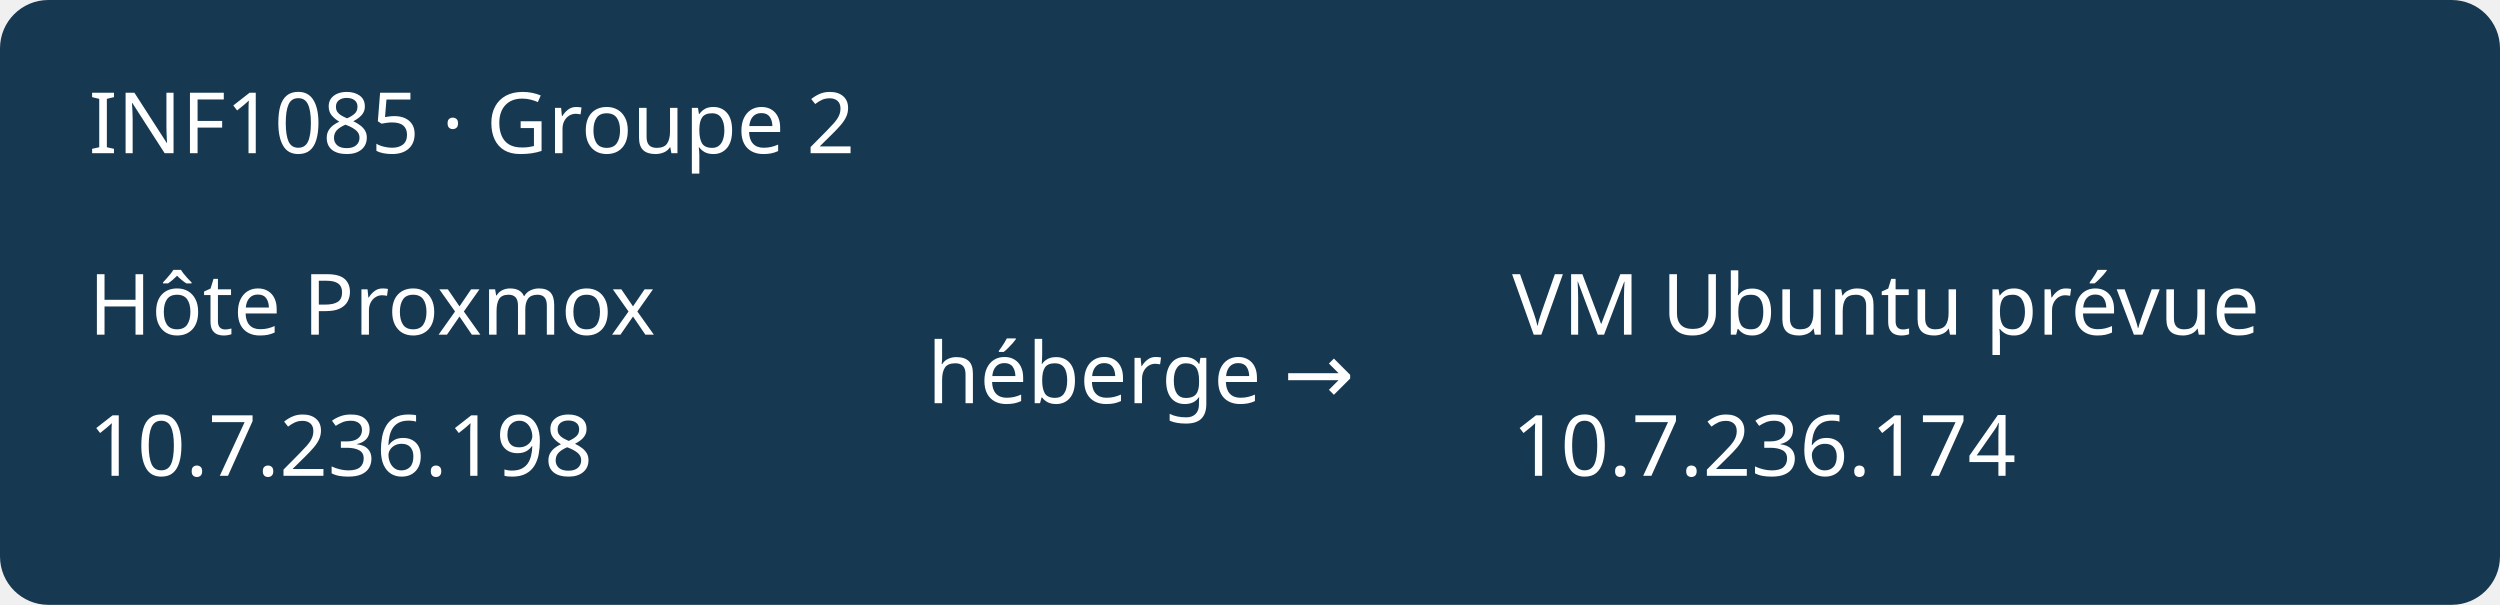
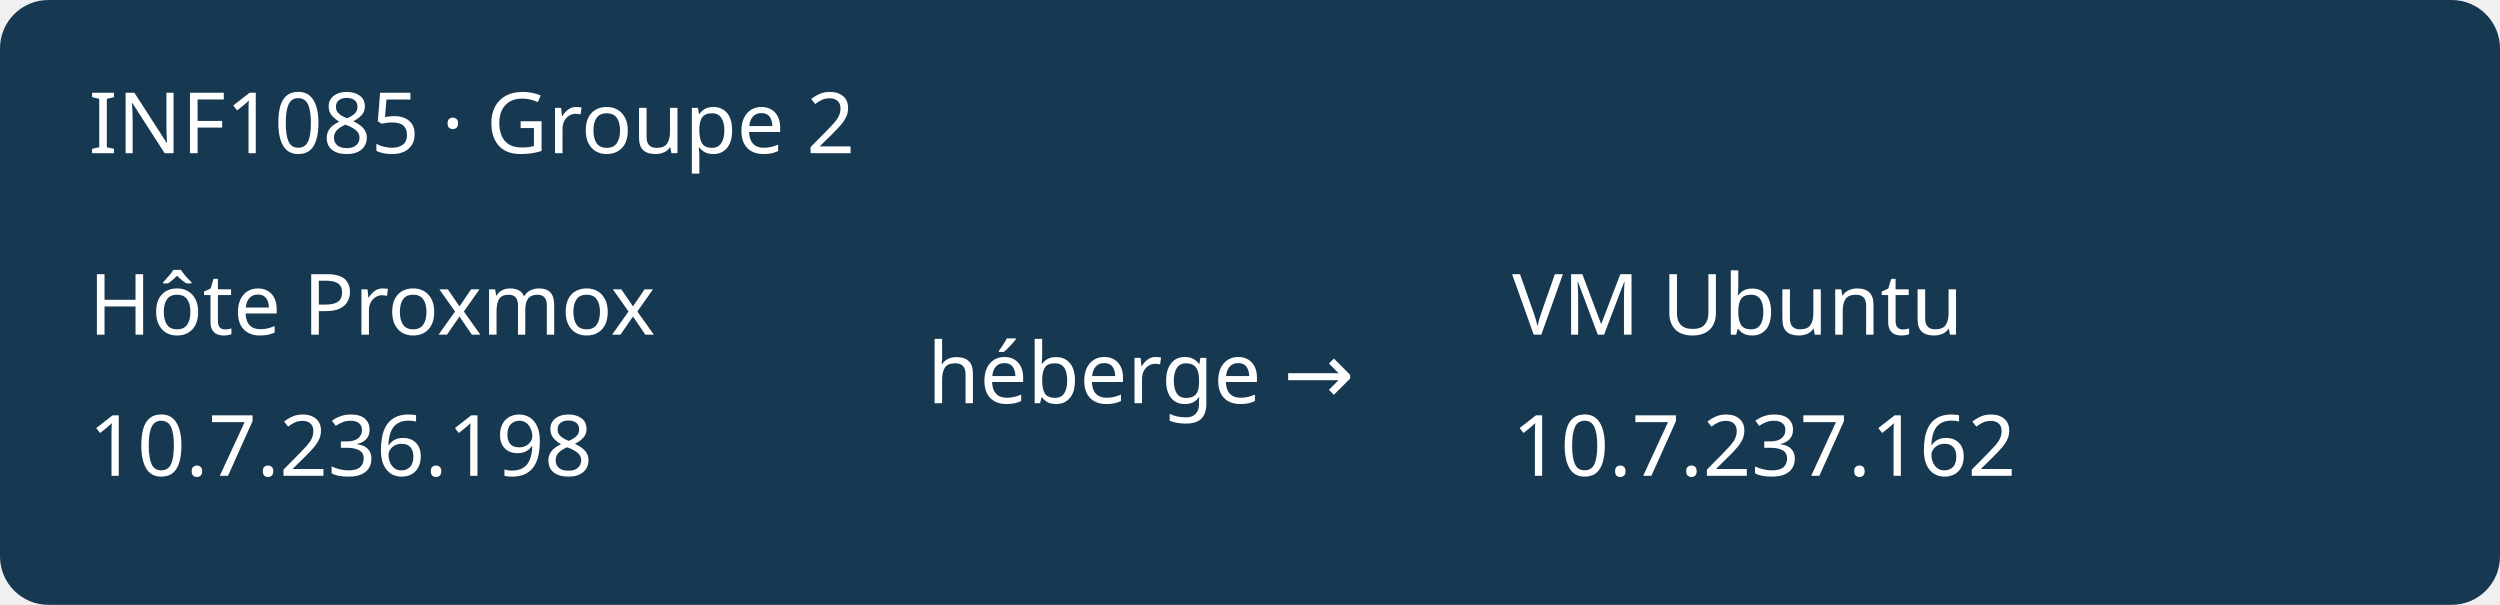
<svg xmlns="http://www.w3.org/2000/svg" viewBox="0 0 620 150">
  <rect width="620" height="150" rx="12" fill="#173851" />
  <g fill="white" font-family="sans-serif" font-size="21">
    <text x="22" y="38">INF1085 · Groupe 2</text>
    <text x="22" y="83">Hôte Proxmox</text>
    <text x="22" y="118">10.7.236.198</text>
    <text x="230" y="100">héberge →</text>
-     <text x="375" y="83">VM Ubuntu prévue</text>
-     <text x="375" y="118">10.7.236.174</text>
+     <text x="375" y="83">VM Ubuntu</text>
+     <text x="375" y="118">10.7.237.162</text>
  </g>
</svg>
